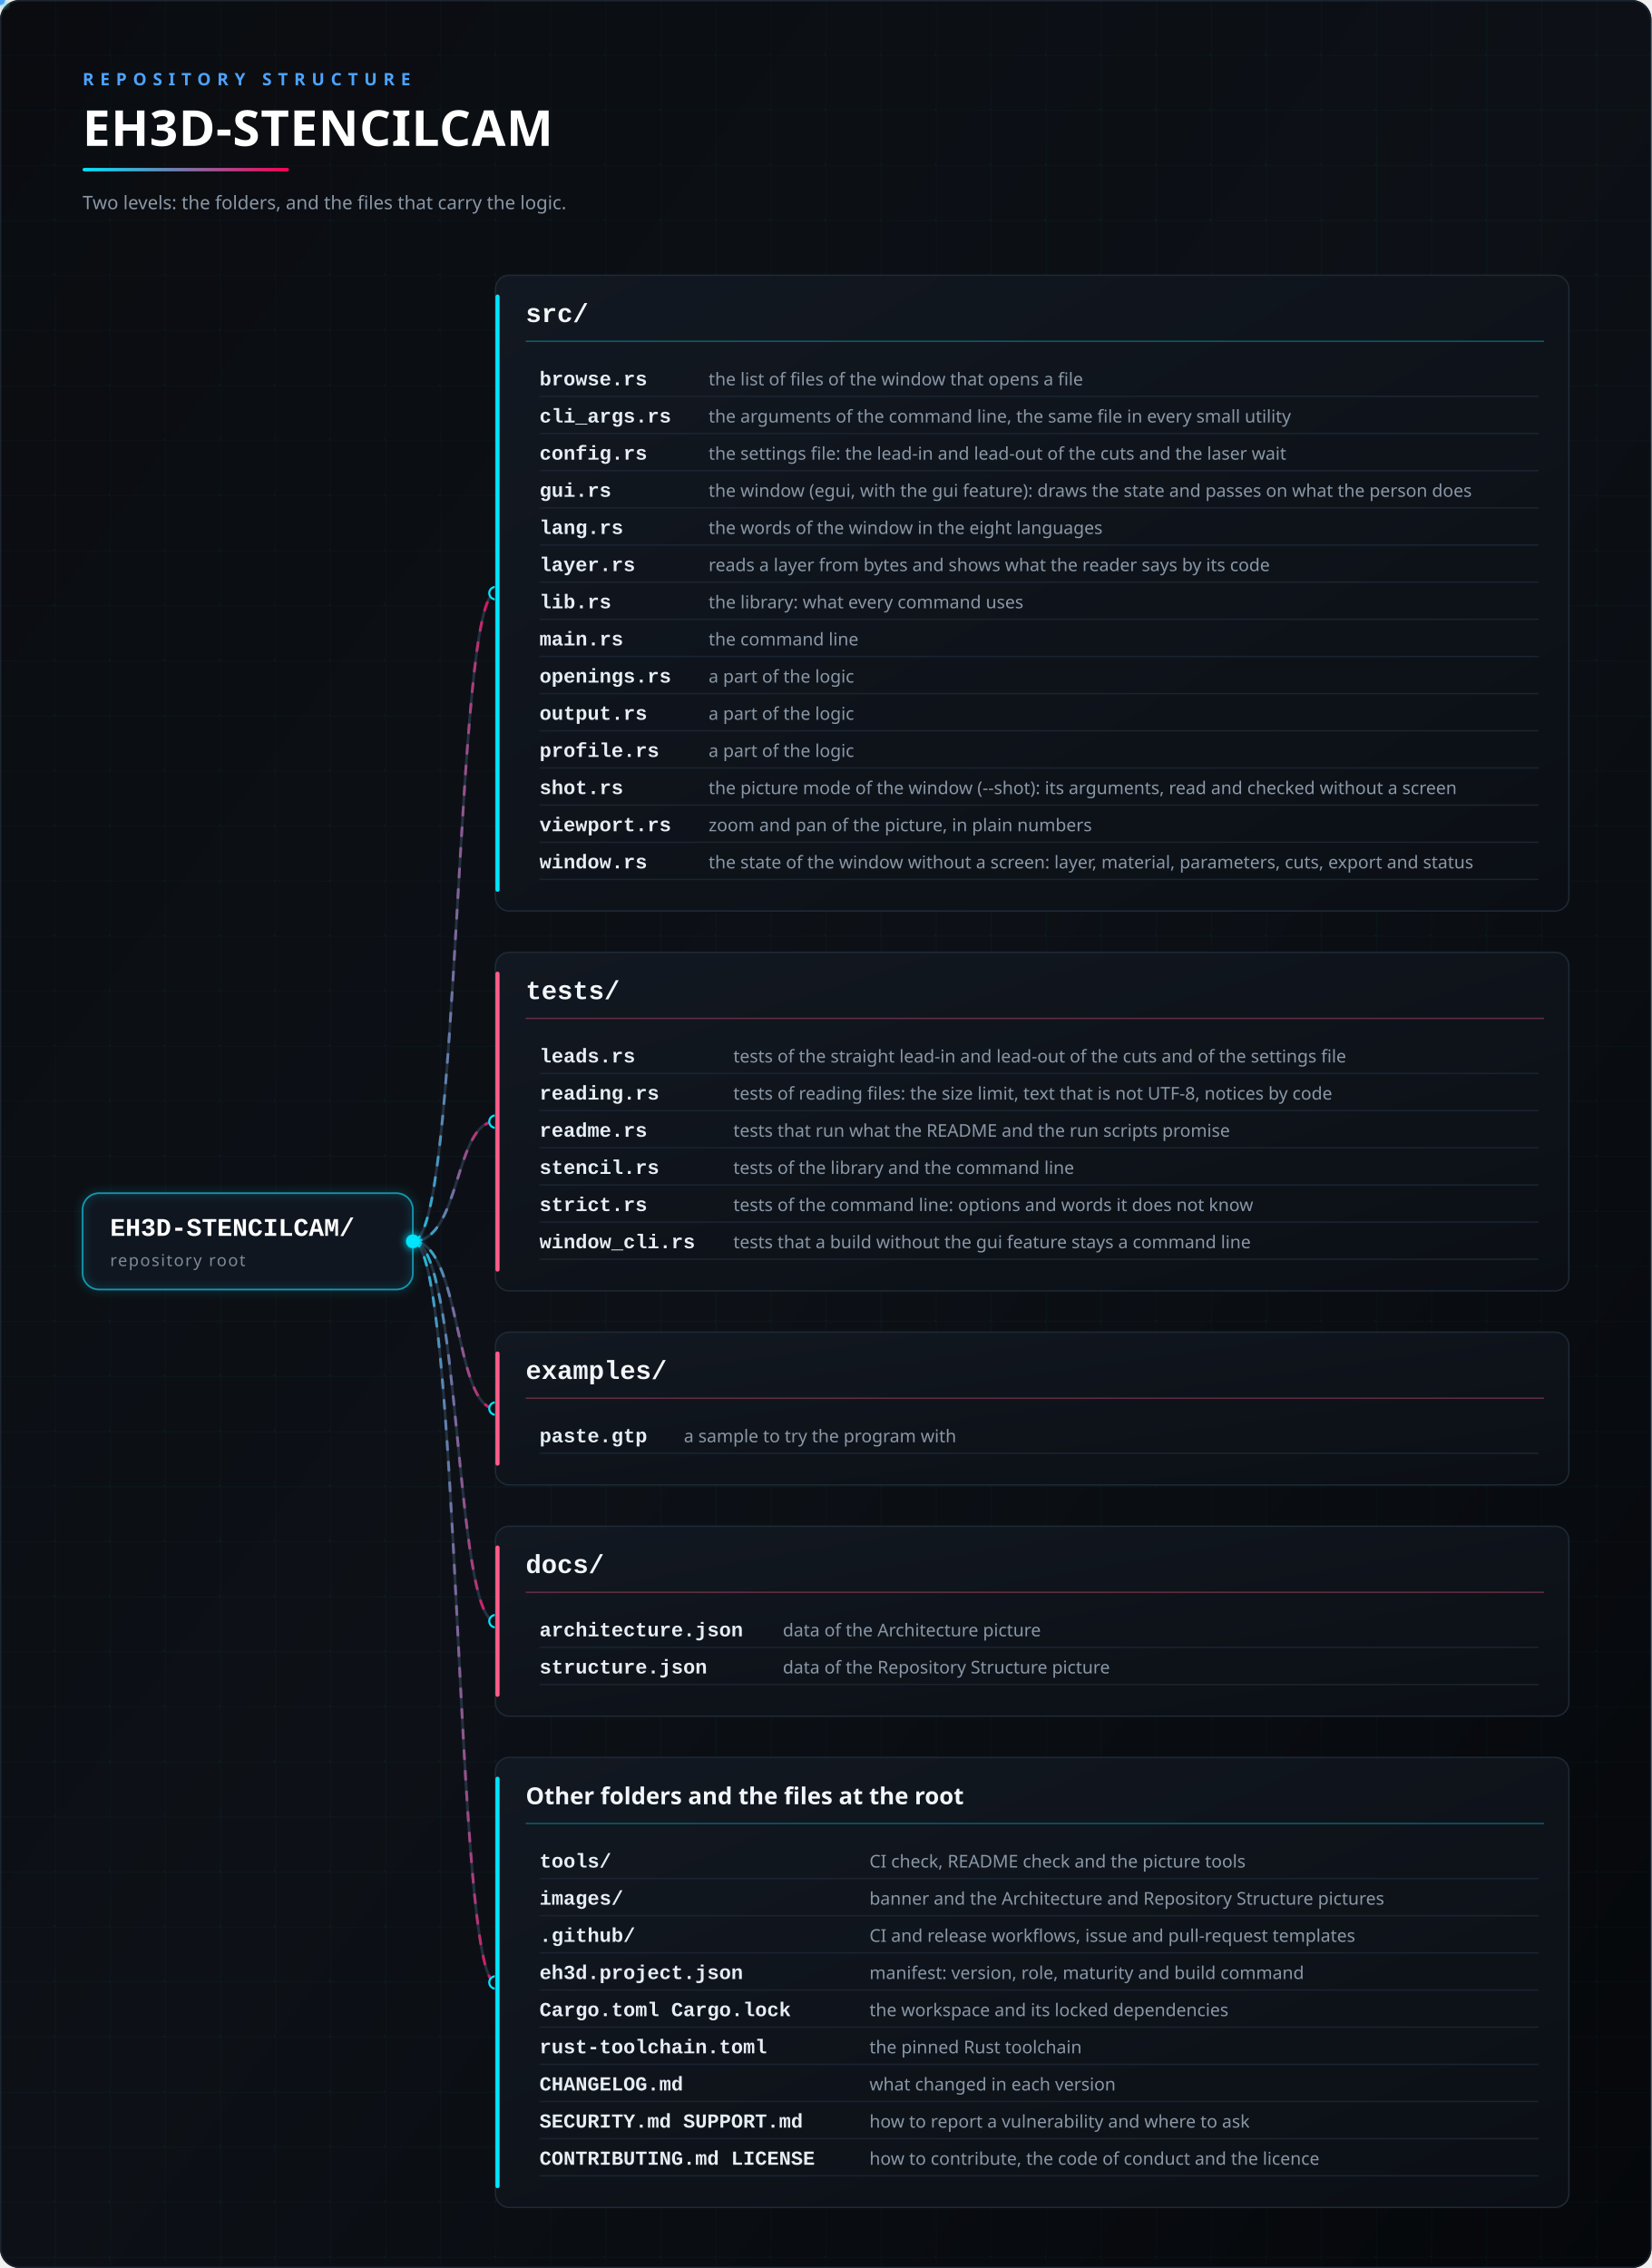
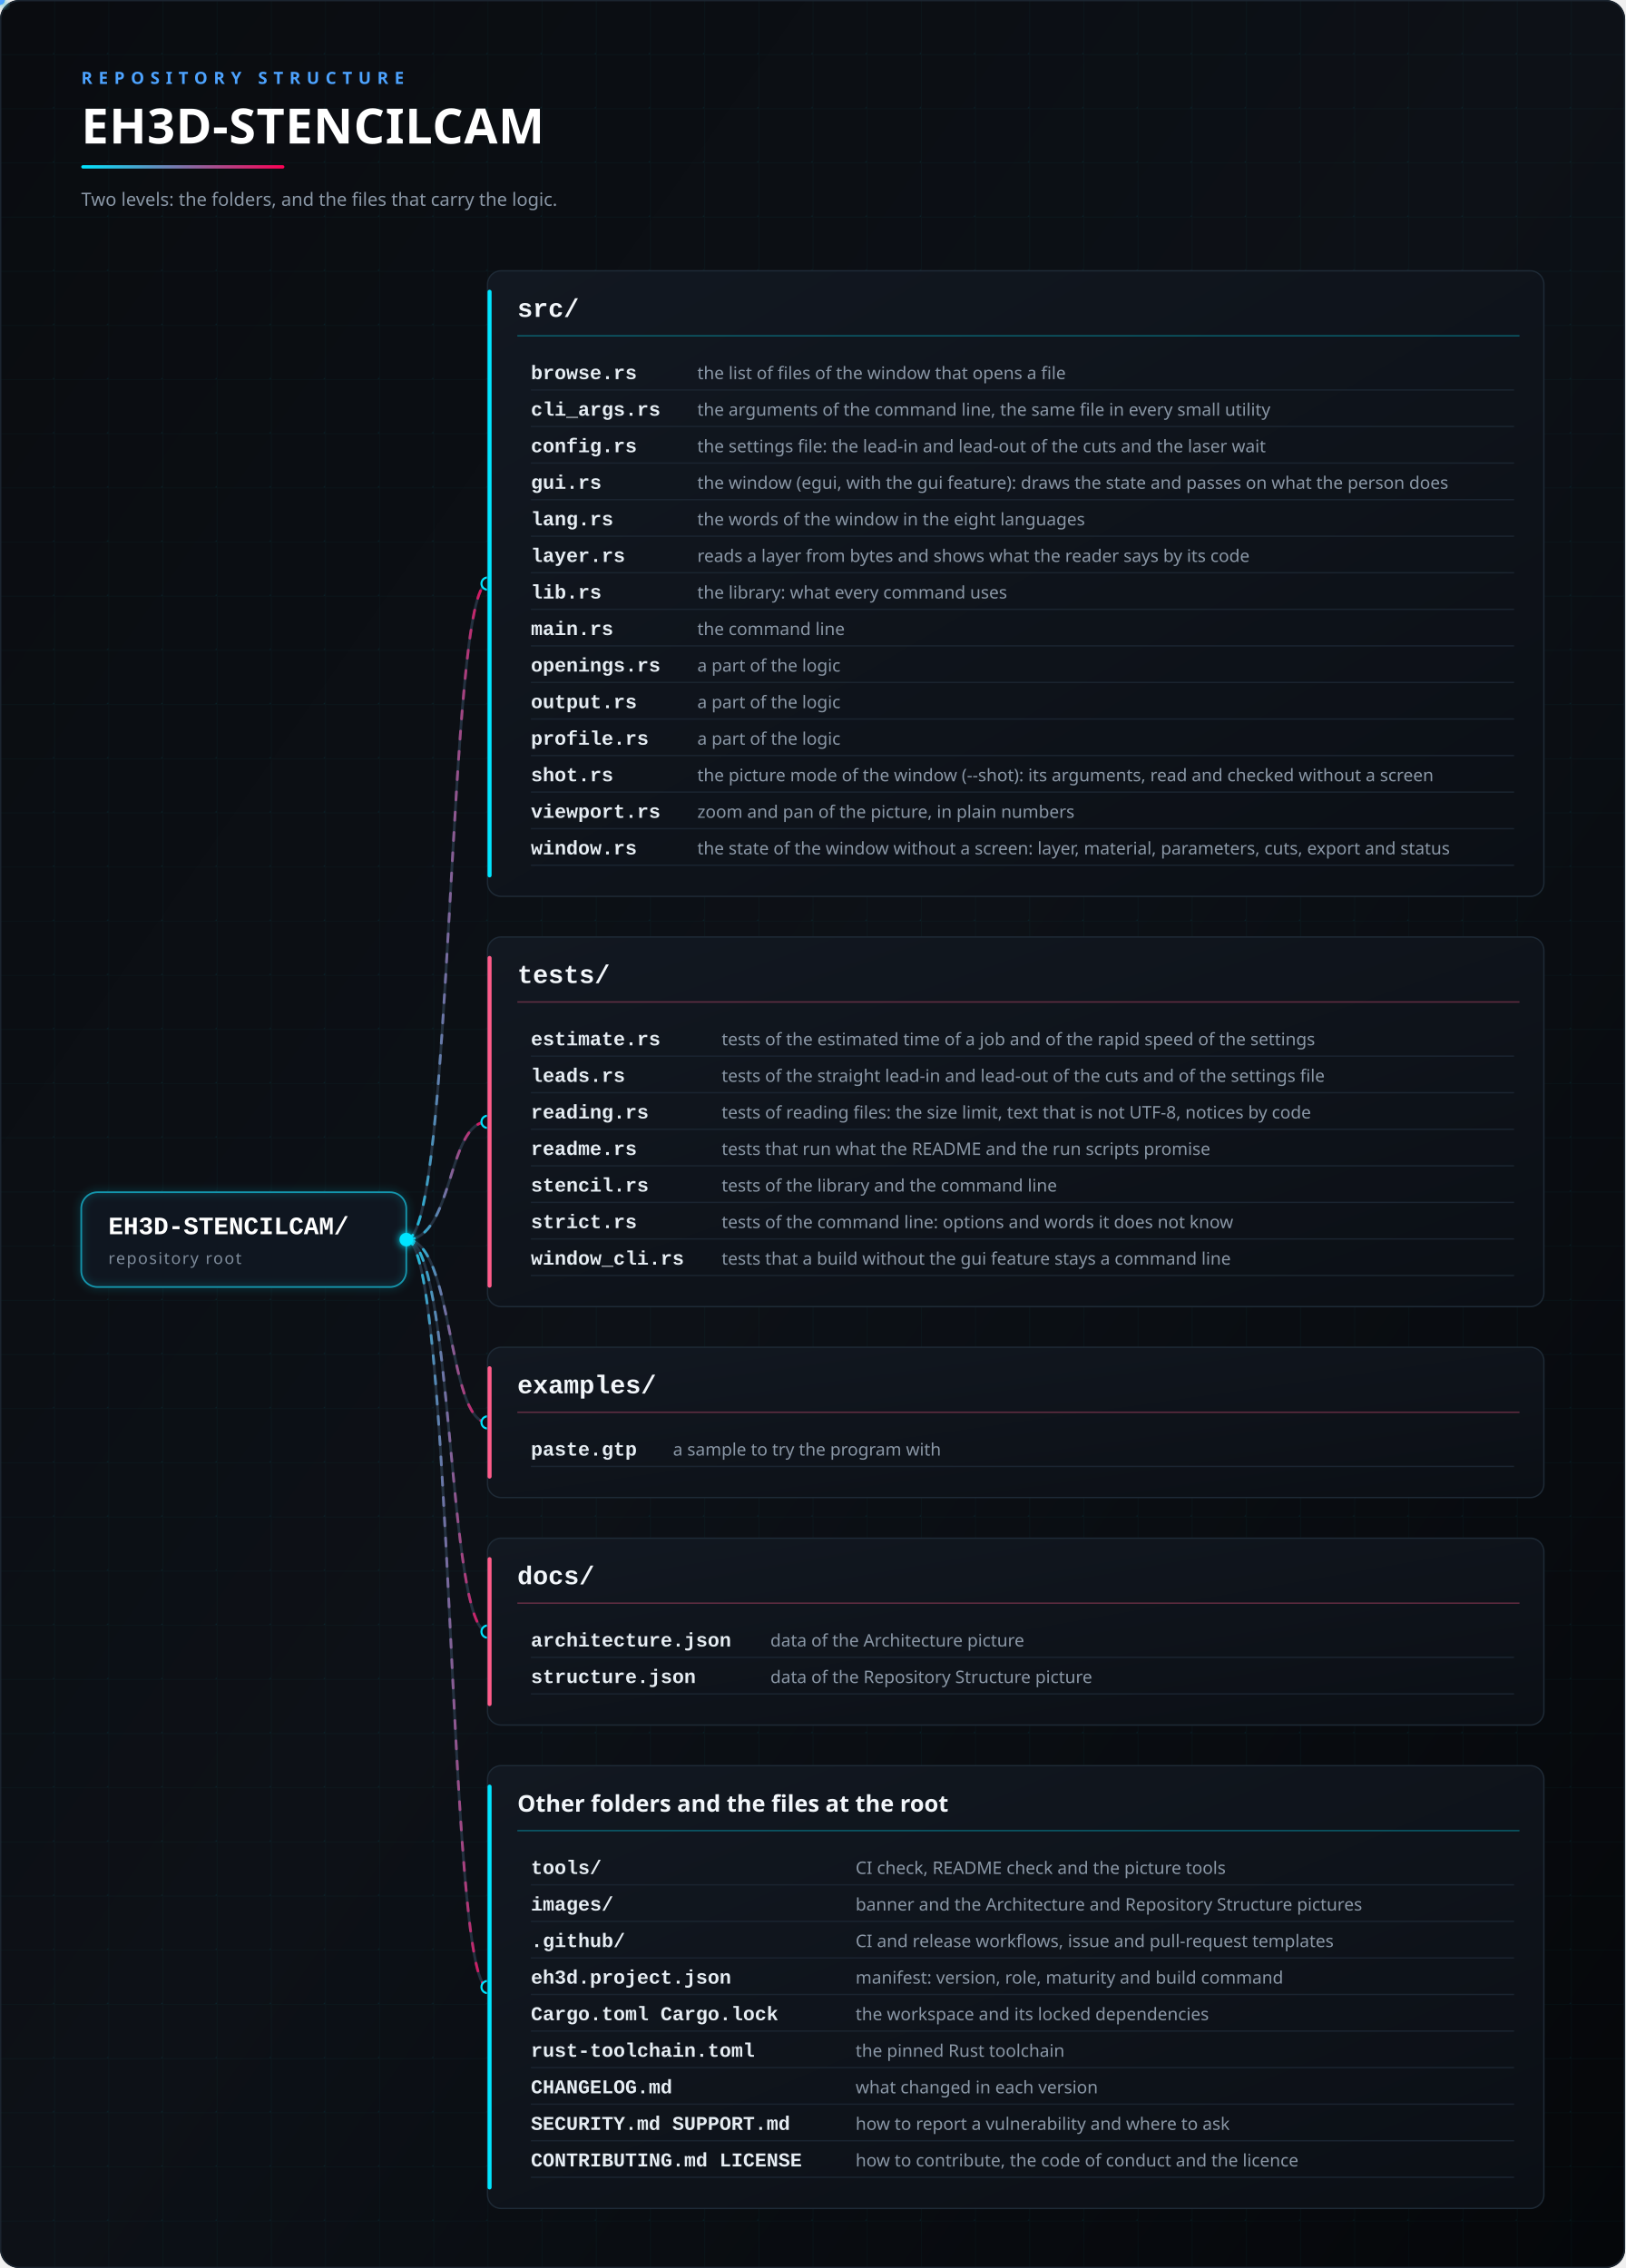
- <svg xmlns="http://www.w3.org/2000/svg" viewBox="0 0 1200 1648" width="100%" role="img" aria-labelledby="t d">
+ <svg xmlns="http://www.w3.org/2000/svg" viewBox="0 0 1200 1675" width="100%" role="img" aria-labelledby="t d">
  <defs>
    <linearGradient id="bg" x1="0" y1="0" x2="1" y2="1">
      <stop offset="0" stop-color="#0A0C10" />
      <stop offset="0.5" stop-color="#0D1117" />
      <stop offset="1" stop-color="#05070A" />
    </linearGradient>
    <linearGradient id="card" x1="0" y1="0" x2="1" y2="1">
      <stop offset="0" stop-color="#121821" />
      <stop offset="1" stop-color="#0B0F15" />
    </linearGradient>
    <linearGradient id="line" x1="0" y1="0" x2="1" y2="0">
      <stop offset="0" stop-color="#00E5FF" />
      <stop offset="1" stop-color="#FF0055" />
    </linearGradient>
    <filter id="glow" x="-50%" y="-50%" width="200%" height="200%">
      <feGaussianBlur stdDeviation="3" result="b" />
      <feMerge>
        <feMergeNode in="b" />
        <feMergeNode in="SourceGraphic" />
      </feMerge>
    </filter>
    <pattern id="grid" width="40" height="40" patternUnits="userSpaceOnUse">
      <path d="M40 0H0V40" fill="none" stroke="#00E5FF" stroke-opacity="0.035" />
      <circle cx="40" cy="40" r="1" fill="#00E5FF" fill-opacity="0.09" />
    </pattern>
  </defs>
-   <rect width="1200" height="1648" rx="14" fill="url(#bg)" />
-   <rect width="1200" height="1648" rx="14" fill="url(#grid)" />
-   <rect x="0.5" y="0.5" width="1199" height="1647" rx="14" fill="none" stroke="#1B2530" />
+   <rect width="1200" height="1675" rx="14" fill="url(#bg)" />
+   <rect width="1200" height="1675" rx="14" fill="url(#grid)" />
+   <rect x="0.5" y="0.5" width="1199" height="1674" rx="14" fill="none" stroke="#1B2530" />
  <text x="60" y="62" font-family="'Segoe UI','Noto Sans','Noto Sans CJK SC','Microsoft YaHei','Yu Gothic','Helvetica Neue',Helvetica,Arial,sans-serif" font-size="12.5" font-weight="600" fill="#4DA3FF" text-anchor="start" letter-spacing="4.5">REPOSITORY STRUCTURE</text>
  <text x="60" y="106" font-family="'Segoe UI','Noto Sans','Noto Sans CJK SC','Microsoft YaHei','Yu Gothic','Helvetica Neue',Helvetica,Arial,sans-serif" font-size="36" font-weight="700" fill="#FFFFFF" text-anchor="start" letter-spacing="0.5">EH3D-STENCILCAM</text>
  <rect x="60" y="122" width="150" height="2.5" rx="1.25" fill="url(#line)">
    <animate attributeName="width" values="40;150;150" keyTimes="0;0.4;1" dur="3s" repeatCount="indefinite" />
  </rect>
  <text x="60" y="152" font-family="'Segoe UI','Noto Sans','Noto Sans CJK SC','Microsoft YaHei','Yu Gothic','Helvetica Neue',Helvetica,Arial,sans-serif" font-size="13.5" font-weight="400" fill="#8A97A6" text-anchor="start">Two levels: the folders, and the files that carry the logic.</text>
-   <path id="c0" d="M300,902 C335,902 330,431 360,431" fill="none" stroke="#243140" stroke-width="2" />
-   <path d="M300,902 C335,902 330,431 360,431" fill="none" stroke="url(#line)" stroke-width="2" stroke-linecap="round" stroke-dasharray="6 9" opacity="0.9">
+   <path id="c0" d="M300,915.5 C335,915.5 330,431 360,431" fill="none" stroke="#243140" stroke-width="2" />
+   <path d="M300,915.5 C335,915.5 330,431 360,431" fill="none" stroke="url(#line)" stroke-width="2" stroke-linecap="round" stroke-dasharray="6 9" opacity="0.9">
    <animate attributeName="stroke-dashoffset" from="0" to="-30" dur="1.6s" repeatCount="indefinite" />
  </path>
  <circle cx="360" cy="431" r="4.5" fill="#0D1117" stroke="#00E5FF" stroke-width="1.5" />
-   <path id="c1" d="M300,902 C335,902 330,815 360,815" fill="none" stroke="#243140" stroke-width="2" />
-   <path d="M300,902 C335,902 330,815 360,815" fill="none" stroke="url(#line)" stroke-width="2" stroke-linecap="round" stroke-dasharray="6 9" opacity="0.9">
-     <animate attributeName="stroke-dashoffset" from="0" to="-30" dur="1.6s" repeatCount="indefinite" />
-   </path>
-   <circle cx="360" cy="815" r="4.5" fill="#0D1117" stroke="#00E5FF" stroke-width="1.5" />
-   <path id="c2" d="M300,902 C335,902 330,1023.5 360,1023.5" fill="none" stroke="#243140" stroke-width="2" />
-   <path d="M300,902 C335,902 330,1023.5 360,1023.5" fill="none" stroke="url(#line)" stroke-width="2" stroke-linecap="round" stroke-dasharray="6 9" opacity="0.9">
-     <animate attributeName="stroke-dashoffset" from="0" to="-30" dur="1.6s" repeatCount="indefinite" />
-   </path>
-   <circle cx="360" cy="1023.5" r="4.5" fill="#0D1117" stroke="#00E5FF" stroke-width="1.5" />
-   <path id="c3" d="M300,902 C335,902 330,1178 360,1178" fill="none" stroke="#243140" stroke-width="2" />
-   <path d="M300,902 C335,902 330,1178 360,1178" fill="none" stroke="url(#line)" stroke-width="2" stroke-linecap="round" stroke-dasharray="6 9" opacity="0.9">
-     <animate attributeName="stroke-dashoffset" from="0" to="-30" dur="1.6s" repeatCount="indefinite" />
-   </path>
-   <circle cx="360" cy="1178" r="4.5" fill="#0D1117" stroke="#00E5FF" stroke-width="1.5" />
-   <path id="c4" d="M300,902 C335,902 330,1440.5 360,1440.5" fill="none" stroke="#243140" stroke-width="2" />
-   <path d="M300,902 C335,902 330,1440.5 360,1440.5" fill="none" stroke="url(#line)" stroke-width="2" stroke-linecap="round" stroke-dasharray="6 9" opacity="0.9">
-     <animate attributeName="stroke-dashoffset" from="0" to="-30" dur="1.6s" repeatCount="indefinite" />
-   </path>
-   <circle cx="360" cy="1440.5" r="4.5" fill="#0D1117" stroke="#00E5FF" stroke-width="1.5" />
+   <path id="c1" d="M300,915.5 C335,915.5 330,828.5 360,828.5" fill="none" stroke="#243140" stroke-width="2" />
+   <path d="M300,915.5 C335,915.5 330,828.5 360,828.5" fill="none" stroke="url(#line)" stroke-width="2" stroke-linecap="round" stroke-dasharray="6 9" opacity="0.9">
+     <animate attributeName="stroke-dashoffset" from="0" to="-30" dur="1.6s" repeatCount="indefinite" />
+   </path>
+   <circle cx="360" cy="828.5" r="4.5" fill="#0D1117" stroke="#00E5FF" stroke-width="1.5" />
+   <path id="c2" d="M300,915.5 C335,915.5 330,1050.5 360,1050.5" fill="none" stroke="#243140" stroke-width="2" />
+   <path d="M300,915.5 C335,915.5 330,1050.5 360,1050.5" fill="none" stroke="url(#line)" stroke-width="2" stroke-linecap="round" stroke-dasharray="6 9" opacity="0.9">
+     <animate attributeName="stroke-dashoffset" from="0" to="-30" dur="1.6s" repeatCount="indefinite" />
+   </path>
+   <circle cx="360" cy="1050.5" r="4.5" fill="#0D1117" stroke="#00E5FF" stroke-width="1.5" />
+   <path id="c3" d="M300,915.5 C335,915.5 330,1205 360,1205" fill="none" stroke="#243140" stroke-width="2" />
+   <path d="M300,915.5 C335,915.5 330,1205 360,1205" fill="none" stroke="url(#line)" stroke-width="2" stroke-linecap="round" stroke-dasharray="6 9" opacity="0.9">
+     <animate attributeName="stroke-dashoffset" from="0" to="-30" dur="1.6s" repeatCount="indefinite" />
+   </path>
+   <circle cx="360" cy="1205" r="4.5" fill="#0D1117" stroke="#00E5FF" stroke-width="1.5" />
+   <path id="c4" d="M300,915.5 C335,915.5 330,1467.5 360,1467.5" fill="none" stroke="#243140" stroke-width="2" />
+   <path d="M300,915.5 C335,915.5 330,1467.5 360,1467.5" fill="none" stroke="url(#line)" stroke-width="2" stroke-linecap="round" stroke-dasharray="6 9" opacity="0.9">
+     <animate attributeName="stroke-dashoffset" from="0" to="-30" dur="1.6s" repeatCount="indefinite" />
+   </path>
+   <circle cx="360" cy="1467.5" r="4.5" fill="#0D1117" stroke="#00E5FF" stroke-width="1.5" />
  <circle r="3.5" fill="#00E5FF" filter="url(#glow)">
    <animateMotion dur="3.4s" repeatCount="indefinite">
      <mpath href="#c0" />
    </animateMotion>
  </circle>
  <circle r="3.5" fill="#4DA3FF" filter="url(#glow)">
    <animateMotion dur="4.2s" repeatCount="indefinite">
      <mpath href="#c1" />
    </animateMotion>
  </circle>
  <circle r="3.5" fill="#FFB300" filter="url(#glow)">
    <animateMotion dur="5.0s" repeatCount="indefinite">
      <mpath href="#c2" />
    </animateMotion>
  </circle>
  <circle r="3.5" fill="#00E5FF" filter="url(#glow)">
    <animateMotion dur="5.8s" repeatCount="indefinite">
      <mpath href="#c3" />
    </animateMotion>
  </circle>
  <circle r="3.5" fill="#4DA3FF" filter="url(#glow)">
    <animateMotion dur="6.6s" repeatCount="indefinite">
      <mpath href="#c4" />
    </animateMotion>
  </circle>
-   <rect x="60" y="867" width="240" height="70" rx="12" fill="#0F1620" stroke="#2A3A4C" stroke-width="1.2" />
-   <rect x="60" y="867" width="240" height="70" rx="12" fill="none" stroke="#00E5FF" stroke-opacity="0.5" stroke-width="1.2" filter="url(#glow)">
+   <rect x="60" y="880.5" width="240" height="70" rx="12" fill="#0F1620" stroke="#2A3A4C" stroke-width="1.2" />
+   <rect x="60" y="880.5" width="240" height="70" rx="12" fill="none" stroke="#00E5FF" stroke-opacity="0.5" stroke-width="1.2" filter="url(#glow)">
    <animate attributeName="stroke-opacity" values="0.15;0.6;0.15" dur="3.6s" repeatCount="indefinite" />
  </rect>
-   <text x="80" y="898" font-family="'JetBrains Mono','Cascadia Code','SFMono-Regular',Consolas,'Liberation Mono',monospace" font-size="18.5" font-weight="700" fill="#FFFFFF" text-anchor="start">EH3D-STENCILCAM/</text>
-   <text x="80" y="920" font-family="'Segoe UI','Noto Sans','Noto Sans CJK SC','Microsoft YaHei','Yu Gothic','Helvetica Neue',Helvetica,Arial,sans-serif" font-size="12" font-weight="400" fill="#7D8A99" text-anchor="start" letter-spacing="1">repository root</text>
-   <circle cx="300" cy="902" r="5" fill="#00E5FF" filter="url(#glow)" />
+   <text x="80" y="911.5" font-family="'JetBrains Mono','Cascadia Code','SFMono-Regular',Consolas,'Liberation Mono',monospace" font-size="18.5" font-weight="700" fill="#FFFFFF" text-anchor="start">EH3D-STENCILCAM/</text>
+   <text x="80" y="933.5" font-family="'Segoe UI','Noto Sans','Noto Sans CJK SC','Microsoft YaHei','Yu Gothic','Helvetica Neue',Helvetica,Arial,sans-serif" font-size="12" font-weight="400" fill="#7D8A99" text-anchor="start" letter-spacing="1">repository root</text>
+   <circle cx="300" cy="915.5" r="5" fill="#00E5FF" filter="url(#glow)" />
  <rect x="360" y="200" width="780" height="462" rx="10" fill="url(#card)" stroke="#1E2A36" stroke-width="1" />
  <rect x="360" y="214" width="3" height="434" rx="1.5" fill="#00E5FF">
    <animate attributeName="opacity" values="0.55;1;0.55" dur="4s" begin="0s" repeatCount="indefinite" />
  </rect>
  <text x="382" y="234" font-family="'JetBrains Mono','Cascadia Code','SFMono-Regular',Consolas,'Liberation Mono',monospace" font-size="19" font-weight="700" fill="#F2F6FA" text-anchor="start">src/</text>
  <line x1="382" y1="248" x2="1122" y2="248" stroke="#00E5FF" stroke-opacity="0.35" stroke-width="1" />
  <text x="392" y="280" font-family="'JetBrains Mono','Cascadia Code','SFMono-Regular',Consolas,'Liberation Mono',monospace" font-size="14.5" font-weight="600" fill="#E6EDF3" text-anchor="start">browse.rs</text>
  <text x="514.89" y="280" font-family="'Segoe UI','Noto Sans','Noto Sans CJK SC','Microsoft YaHei','Yu Gothic','Helvetica Neue',Helvetica,Arial,sans-serif" font-size="12.8" font-weight="400" fill="#8A97A6" text-anchor="start">the list of files of the window that opens a file</text>
  <line x1="392" y1="288" x2="1118" y2="288" stroke="#1A2430" stroke-width="1" />
  <text x="392" y="307" font-family="'JetBrains Mono','Cascadia Code','SFMono-Regular',Consolas,'Liberation Mono',monospace" font-size="14.5" font-weight="600" fill="#E6EDF3" text-anchor="start">cli_args.rs</text>
  <text x="514.89" y="307" font-family="'Segoe UI','Noto Sans','Noto Sans CJK SC','Microsoft YaHei','Yu Gothic','Helvetica Neue',Helvetica,Arial,sans-serif" font-size="12.8" font-weight="400" fill="#8A97A6" text-anchor="start">the arguments of the command line, the same file in every small utility</text>
  <line x1="392" y1="315" x2="1118" y2="315" stroke="#1A2430" stroke-width="1" />
  <text x="392" y="334" font-family="'JetBrains Mono','Cascadia Code','SFMono-Regular',Consolas,'Liberation Mono',monospace" font-size="14.5" font-weight="600" fill="#E6EDF3" text-anchor="start">config.rs</text>
  <text x="514.89" y="334" font-family="'Segoe UI','Noto Sans','Noto Sans CJK SC','Microsoft YaHei','Yu Gothic','Helvetica Neue',Helvetica,Arial,sans-serif" font-size="12.8" font-weight="400" fill="#8A97A6" text-anchor="start">the settings file: the lead-in and lead-out of the cuts and the laser wait</text>
  <line x1="392" y1="342" x2="1118" y2="342" stroke="#1A2430" stroke-width="1" />
  <text x="392" y="361" font-family="'JetBrains Mono','Cascadia Code','SFMono-Regular',Consolas,'Liberation Mono',monospace" font-size="14.5" font-weight="600" fill="#E6EDF3" text-anchor="start">gui.rs</text>
  <text x="514.89" y="361" font-family="'Segoe UI','Noto Sans','Noto Sans CJK SC','Microsoft YaHei','Yu Gothic','Helvetica Neue',Helvetica,Arial,sans-serif" font-size="12.8" font-weight="400" fill="#8A97A6" text-anchor="start">the window (egui, with the gui feature): draws the state and passes on what the person does</text>
  <line x1="392" y1="369" x2="1118" y2="369" stroke="#1A2430" stroke-width="1" />
  <text x="392" y="388" font-family="'JetBrains Mono','Cascadia Code','SFMono-Regular',Consolas,'Liberation Mono',monospace" font-size="14.5" font-weight="600" fill="#E6EDF3" text-anchor="start">lang.rs</text>
  <text x="514.89" y="388" font-family="'Segoe UI','Noto Sans','Noto Sans CJK SC','Microsoft YaHei','Yu Gothic','Helvetica Neue',Helvetica,Arial,sans-serif" font-size="12.8" font-weight="400" fill="#8A97A6" text-anchor="start">the words of the window in the eight languages</text>
  <line x1="392" y1="396" x2="1118" y2="396" stroke="#1A2430" stroke-width="1" />
  <text x="392" y="415" font-family="'JetBrains Mono','Cascadia Code','SFMono-Regular',Consolas,'Liberation Mono',monospace" font-size="14.5" font-weight="600" fill="#E6EDF3" text-anchor="start">layer.rs</text>
  <text x="514.89" y="415" font-family="'Segoe UI','Noto Sans','Noto Sans CJK SC','Microsoft YaHei','Yu Gothic','Helvetica Neue',Helvetica,Arial,sans-serif" font-size="12.8" font-weight="400" fill="#8A97A6" text-anchor="start">reads a layer from bytes and shows what the reader says by its code</text>
  <line x1="392" y1="423" x2="1118" y2="423" stroke="#1A2430" stroke-width="1" />
  <text x="392" y="442" font-family="'JetBrains Mono','Cascadia Code','SFMono-Regular',Consolas,'Liberation Mono',monospace" font-size="14.5" font-weight="600" fill="#E6EDF3" text-anchor="start">lib.rs</text>
  <text x="514.89" y="442" font-family="'Segoe UI','Noto Sans','Noto Sans CJK SC','Microsoft YaHei','Yu Gothic','Helvetica Neue',Helvetica,Arial,sans-serif" font-size="12.8" font-weight="400" fill="#8A97A6" text-anchor="start">the library: what every command uses</text>
  <line x1="392" y1="450" x2="1118" y2="450" stroke="#1A2430" stroke-width="1" />
  <text x="392" y="469" font-family="'JetBrains Mono','Cascadia Code','SFMono-Regular',Consolas,'Liberation Mono',monospace" font-size="14.5" font-weight="600" fill="#E6EDF3" text-anchor="start">main.rs</text>
  <text x="514.89" y="469" font-family="'Segoe UI','Noto Sans','Noto Sans CJK SC','Microsoft YaHei','Yu Gothic','Helvetica Neue',Helvetica,Arial,sans-serif" font-size="12.8" font-weight="400" fill="#8A97A6" text-anchor="start">the command line</text>
  <line x1="392" y1="477" x2="1118" y2="477" stroke="#1A2430" stroke-width="1" />
  <text x="392" y="496" font-family="'JetBrains Mono','Cascadia Code','SFMono-Regular',Consolas,'Liberation Mono',monospace" font-size="14.5" font-weight="600" fill="#E6EDF3" text-anchor="start">openings.rs</text>
  <text x="514.89" y="496" font-family="'Segoe UI','Noto Sans','Noto Sans CJK SC','Microsoft YaHei','Yu Gothic','Helvetica Neue',Helvetica,Arial,sans-serif" font-size="12.8" font-weight="400" fill="#8A97A6" text-anchor="start">a part of the logic</text>
  <line x1="392" y1="504" x2="1118" y2="504" stroke="#1A2430" stroke-width="1" />
  <text x="392" y="523" font-family="'JetBrains Mono','Cascadia Code','SFMono-Regular',Consolas,'Liberation Mono',monospace" font-size="14.5" font-weight="600" fill="#E6EDF3" text-anchor="start">output.rs</text>
  <text x="514.89" y="523" font-family="'Segoe UI','Noto Sans','Noto Sans CJK SC','Microsoft YaHei','Yu Gothic','Helvetica Neue',Helvetica,Arial,sans-serif" font-size="12.8" font-weight="400" fill="#8A97A6" text-anchor="start">a part of the logic</text>
  <line x1="392" y1="531" x2="1118" y2="531" stroke="#1A2430" stroke-width="1" />
  <text x="392" y="550" font-family="'JetBrains Mono','Cascadia Code','SFMono-Regular',Consolas,'Liberation Mono',monospace" font-size="14.5" font-weight="600" fill="#E6EDF3" text-anchor="start">profile.rs</text>
  <text x="514.89" y="550" font-family="'Segoe UI','Noto Sans','Noto Sans CJK SC','Microsoft YaHei','Yu Gothic','Helvetica Neue',Helvetica,Arial,sans-serif" font-size="12.8" font-weight="400" fill="#8A97A6" text-anchor="start">a part of the logic</text>
  <line x1="392" y1="558" x2="1118" y2="558" stroke="#1A2430" stroke-width="1" />
  <text x="392" y="577" font-family="'JetBrains Mono','Cascadia Code','SFMono-Regular',Consolas,'Liberation Mono',monospace" font-size="14.5" font-weight="600" fill="#E6EDF3" text-anchor="start">shot.rs</text>
  <text x="514.89" y="577" font-family="'Segoe UI','Noto Sans','Noto Sans CJK SC','Microsoft YaHei','Yu Gothic','Helvetica Neue',Helvetica,Arial,sans-serif" font-size="12.8" font-weight="400" fill="#8A97A6" text-anchor="start">the picture mode of the window (--shot): its arguments, read and checked without a screen</text>
  <line x1="392" y1="585" x2="1118" y2="585" stroke="#1A2430" stroke-width="1" />
  <text x="392" y="604" font-family="'JetBrains Mono','Cascadia Code','SFMono-Regular',Consolas,'Liberation Mono',monospace" font-size="14.5" font-weight="600" fill="#E6EDF3" text-anchor="start">viewport.rs</text>
  <text x="514.89" y="604" font-family="'Segoe UI','Noto Sans','Noto Sans CJK SC','Microsoft YaHei','Yu Gothic','Helvetica Neue',Helvetica,Arial,sans-serif" font-size="12.8" font-weight="400" fill="#8A97A6" text-anchor="start">zoom and pan of the picture, in plain numbers</text>
  <line x1="392" y1="612" x2="1118" y2="612" stroke="#1A2430" stroke-width="1" />
  <text x="392" y="631" font-family="'JetBrains Mono','Cascadia Code','SFMono-Regular',Consolas,'Liberation Mono',monospace" font-size="14.5" font-weight="600" fill="#E6EDF3" text-anchor="start">window.rs</text>
  <text x="514.89" y="631" font-family="'Segoe UI','Noto Sans','Noto Sans CJK SC','Microsoft YaHei','Yu Gothic','Helvetica Neue',Helvetica,Arial,sans-serif" font-size="12.8" font-weight="400" fill="#8A97A6" text-anchor="start">the state of the window without a screen: layer, material, parameters, cuts, export and status</text>
  <line x1="392" y1="639" x2="1118" y2="639" stroke="#1A2430" stroke-width="1" />
-   <rect x="360" y="692" width="780" height="246" rx="10" fill="url(#card)" stroke="#1E2A36" stroke-width="1" />
-   <rect x="360" y="706" width="3" height="218" rx="1.5" fill="#FF5C8A">
+   <rect x="360" y="692" width="780" height="273" rx="10" fill="url(#card)" stroke="#1E2A36" stroke-width="1" />
+   <rect x="360" y="706" width="3" height="245" rx="1.5" fill="#FF5C8A">
    <animate attributeName="opacity" values="0.55;1;0.55" dur="4s" begin="0.6s" repeatCount="indefinite" />
  </rect>
  <text x="382" y="726" font-family="'JetBrains Mono','Cascadia Code','SFMono-Regular',Consolas,'Liberation Mono',monospace" font-size="19" font-weight="700" fill="#F2F6FA" text-anchor="start">tests/</text>
  <line x1="382" y1="740" x2="1122" y2="740" stroke="#FF5C8A" stroke-opacity="0.35" stroke-width="1" />
-   <text x="392" y="772" font-family="'JetBrains Mono','Cascadia Code','SFMono-Regular',Consolas,'Liberation Mono',monospace" font-size="14.5" font-weight="600" fill="#E6EDF3" text-anchor="start">leads.rs</text>
-   <text x="532.87" y="772" font-family="'Segoe UI','Noto Sans','Noto Sans CJK SC','Microsoft YaHei','Yu Gothic','Helvetica Neue',Helvetica,Arial,sans-serif" font-size="12.8" font-weight="400" fill="#8A97A6" text-anchor="start">tests of the straight lead-in and lead-out of the cuts and of the settings file</text>
+   <text x="392" y="772" font-family="'JetBrains Mono','Cascadia Code','SFMono-Regular',Consolas,'Liberation Mono',monospace" font-size="14.5" font-weight="600" fill="#E6EDF3" text-anchor="start">estimate.rs</text>
+   <text x="532.87" y="772" font-family="'Segoe UI','Noto Sans','Noto Sans CJK SC','Microsoft YaHei','Yu Gothic','Helvetica Neue',Helvetica,Arial,sans-serif" font-size="12.8" font-weight="400" fill="#8A97A6" text-anchor="start">tests of the estimated time of a job and of the rapid speed of the settings</text>
  <line x1="392" y1="780" x2="1118" y2="780" stroke="#1A2430" stroke-width="1" />
-   <text x="392" y="799" font-family="'JetBrains Mono','Cascadia Code','SFMono-Regular',Consolas,'Liberation Mono',monospace" font-size="14.5" font-weight="600" fill="#E6EDF3" text-anchor="start">reading.rs</text>
-   <text x="532.87" y="799" font-family="'Segoe UI','Noto Sans','Noto Sans CJK SC','Microsoft YaHei','Yu Gothic','Helvetica Neue',Helvetica,Arial,sans-serif" font-size="12.8" font-weight="400" fill="#8A97A6" text-anchor="start">tests of reading files: the size limit, text that is not UTF-8, notices by code</text>
+   <text x="392" y="799" font-family="'JetBrains Mono','Cascadia Code','SFMono-Regular',Consolas,'Liberation Mono',monospace" font-size="14.5" font-weight="600" fill="#E6EDF3" text-anchor="start">leads.rs</text>
+   <text x="532.87" y="799" font-family="'Segoe UI','Noto Sans','Noto Sans CJK SC','Microsoft YaHei','Yu Gothic','Helvetica Neue',Helvetica,Arial,sans-serif" font-size="12.8" font-weight="400" fill="#8A97A6" text-anchor="start">tests of the straight lead-in and lead-out of the cuts and of the settings file</text>
  <line x1="392" y1="807" x2="1118" y2="807" stroke="#1A2430" stroke-width="1" />
-   <text x="392" y="826" font-family="'JetBrains Mono','Cascadia Code','SFMono-Regular',Consolas,'Liberation Mono',monospace" font-size="14.5" font-weight="600" fill="#E6EDF3" text-anchor="start">readme.rs</text>
-   <text x="532.87" y="826" font-family="'Segoe UI','Noto Sans','Noto Sans CJK SC','Microsoft YaHei','Yu Gothic','Helvetica Neue',Helvetica,Arial,sans-serif" font-size="12.8" font-weight="400" fill="#8A97A6" text-anchor="start">tests that run what the README and the run scripts promise</text>
+   <text x="392" y="826" font-family="'JetBrains Mono','Cascadia Code','SFMono-Regular',Consolas,'Liberation Mono',monospace" font-size="14.5" font-weight="600" fill="#E6EDF3" text-anchor="start">reading.rs</text>
+   <text x="532.87" y="826" font-family="'Segoe UI','Noto Sans','Noto Sans CJK SC','Microsoft YaHei','Yu Gothic','Helvetica Neue',Helvetica,Arial,sans-serif" font-size="12.8" font-weight="400" fill="#8A97A6" text-anchor="start">tests of reading files: the size limit, text that is not UTF-8, notices by code</text>
  <line x1="392" y1="834" x2="1118" y2="834" stroke="#1A2430" stroke-width="1" />
-   <text x="392" y="853" font-family="'JetBrains Mono','Cascadia Code','SFMono-Regular',Consolas,'Liberation Mono',monospace" font-size="14.5" font-weight="600" fill="#E6EDF3" text-anchor="start">stencil.rs</text>
-   <text x="532.87" y="853" font-family="'Segoe UI','Noto Sans','Noto Sans CJK SC','Microsoft YaHei','Yu Gothic','Helvetica Neue',Helvetica,Arial,sans-serif" font-size="12.8" font-weight="400" fill="#8A97A6" text-anchor="start">tests of the library and the command line</text>
+   <text x="392" y="853" font-family="'JetBrains Mono','Cascadia Code','SFMono-Regular',Consolas,'Liberation Mono',monospace" font-size="14.5" font-weight="600" fill="#E6EDF3" text-anchor="start">readme.rs</text>
+   <text x="532.87" y="853" font-family="'Segoe UI','Noto Sans','Noto Sans CJK SC','Microsoft YaHei','Yu Gothic','Helvetica Neue',Helvetica,Arial,sans-serif" font-size="12.8" font-weight="400" fill="#8A97A6" text-anchor="start">tests that run what the README and the run scripts promise</text>
  <line x1="392" y1="861" x2="1118" y2="861" stroke="#1A2430" stroke-width="1" />
-   <text x="392" y="880" font-family="'JetBrains Mono','Cascadia Code','SFMono-Regular',Consolas,'Liberation Mono',monospace" font-size="14.5" font-weight="600" fill="#E6EDF3" text-anchor="start">strict.rs</text>
-   <text x="532.87" y="880" font-family="'Segoe UI','Noto Sans','Noto Sans CJK SC','Microsoft YaHei','Yu Gothic','Helvetica Neue',Helvetica,Arial,sans-serif" font-size="12.8" font-weight="400" fill="#8A97A6" text-anchor="start">tests of the command line: options and words it does not know</text>
+   <text x="392" y="880" font-family="'JetBrains Mono','Cascadia Code','SFMono-Regular',Consolas,'Liberation Mono',monospace" font-size="14.5" font-weight="600" fill="#E6EDF3" text-anchor="start">stencil.rs</text>
+   <text x="532.87" y="880" font-family="'Segoe UI','Noto Sans','Noto Sans CJK SC','Microsoft YaHei','Yu Gothic','Helvetica Neue',Helvetica,Arial,sans-serif" font-size="12.8" font-weight="400" fill="#8A97A6" text-anchor="start">tests of the library and the command line</text>
  <line x1="392" y1="888" x2="1118" y2="888" stroke="#1A2430" stroke-width="1" />
-   <text x="392" y="907" font-family="'JetBrains Mono','Cascadia Code','SFMono-Regular',Consolas,'Liberation Mono',monospace" font-size="14.5" font-weight="600" fill="#E6EDF3" text-anchor="start">window_cli.rs</text>
-   <text x="532.87" y="907" font-family="'Segoe UI','Noto Sans','Noto Sans CJK SC','Microsoft YaHei','Yu Gothic','Helvetica Neue',Helvetica,Arial,sans-serif" font-size="12.8" font-weight="400" fill="#8A97A6" text-anchor="start">tests that a build without the gui feature stays a command line</text>
+   <text x="392" y="907" font-family="'JetBrains Mono','Cascadia Code','SFMono-Regular',Consolas,'Liberation Mono',monospace" font-size="14.5" font-weight="600" fill="#E6EDF3" text-anchor="start">strict.rs</text>
+   <text x="532.87" y="907" font-family="'Segoe UI','Noto Sans','Noto Sans CJK SC','Microsoft YaHei','Yu Gothic','Helvetica Neue',Helvetica,Arial,sans-serif" font-size="12.8" font-weight="400" fill="#8A97A6" text-anchor="start">tests of the command line: options and words it does not know</text>
  <line x1="392" y1="915" x2="1118" y2="915" stroke="#1A2430" stroke-width="1" />
-   <rect x="360" y="968" width="780" height="111" rx="10" fill="url(#card)" stroke="#1E2A36" stroke-width="1" />
-   <rect x="360" y="982" width="3" height="83" rx="1.5" fill="#FF5C8A">
+   <text x="392" y="934" font-family="'JetBrains Mono','Cascadia Code','SFMono-Regular',Consolas,'Liberation Mono',monospace" font-size="14.5" font-weight="600" fill="#E6EDF3" text-anchor="start">window_cli.rs</text>
+   <text x="532.87" y="934" font-family="'Segoe UI','Noto Sans','Noto Sans CJK SC','Microsoft YaHei','Yu Gothic','Helvetica Neue',Helvetica,Arial,sans-serif" font-size="12.8" font-weight="400" fill="#8A97A6" text-anchor="start">tests that a build without the gui feature stays a command line</text>
+   <line x1="392" y1="942" x2="1118" y2="942" stroke="#1A2430" stroke-width="1" />
+   <rect x="360" y="995" width="780" height="111" rx="10" fill="url(#card)" stroke="#1E2A36" stroke-width="1" />
+   <rect x="360" y="1009" width="3" height="83" rx="1.5" fill="#FF5C8A">
    <animate attributeName="opacity" values="0.55;1;0.55" dur="4s" begin="1.2s" repeatCount="indefinite" />
  </rect>
-   <text x="382" y="1002" font-family="'JetBrains Mono','Cascadia Code','SFMono-Regular',Consolas,'Liberation Mono',monospace" font-size="19" font-weight="700" fill="#F2F6FA" text-anchor="start">examples/</text>
-   <line x1="382" y1="1016" x2="1122" y2="1016" stroke="#FF5C8A" stroke-opacity="0.35" stroke-width="1" />
-   <text x="392" y="1048" font-family="'JetBrains Mono','Cascadia Code','SFMono-Regular',Consolas,'Liberation Mono',monospace" font-size="14.5" font-weight="600" fill="#E6EDF3" text-anchor="start">paste.gtp</text>
-   <text x="496.91" y="1048" font-family="'Segoe UI','Noto Sans','Noto Sans CJK SC','Microsoft YaHei','Yu Gothic','Helvetica Neue',Helvetica,Arial,sans-serif" font-size="12.8" font-weight="400" fill="#8A97A6" text-anchor="start">a sample to try the program with</text>
-   <line x1="392" y1="1056" x2="1118" y2="1056" stroke="#1A2430" stroke-width="1" />
-   <rect x="360" y="1109" width="780" height="138" rx="10" fill="url(#card)" stroke="#1E2A36" stroke-width="1" />
-   <rect x="360" y="1123" width="3" height="110" rx="1.5" fill="#FF5C8A">
+   <text x="382" y="1029" font-family="'JetBrains Mono','Cascadia Code','SFMono-Regular',Consolas,'Liberation Mono',monospace" font-size="19" font-weight="700" fill="#F2F6FA" text-anchor="start">examples/</text>
+   <line x1="382" y1="1043" x2="1122" y2="1043" stroke="#FF5C8A" stroke-opacity="0.35" stroke-width="1" />
+   <text x="392" y="1075" font-family="'JetBrains Mono','Cascadia Code','SFMono-Regular',Consolas,'Liberation Mono',monospace" font-size="14.5" font-weight="600" fill="#E6EDF3" text-anchor="start">paste.gtp</text>
+   <text x="496.91" y="1075" font-family="'Segoe UI','Noto Sans','Noto Sans CJK SC','Microsoft YaHei','Yu Gothic','Helvetica Neue',Helvetica,Arial,sans-serif" font-size="12.8" font-weight="400" fill="#8A97A6" text-anchor="start">a sample to try the program with</text>
+   <line x1="392" y1="1083" x2="1118" y2="1083" stroke="#1A2430" stroke-width="1" />
+   <rect x="360" y="1136" width="780" height="138" rx="10" fill="url(#card)" stroke="#1E2A36" stroke-width="1" />
+   <rect x="360" y="1150" width="3" height="110" rx="1.5" fill="#FF5C8A">
    <animate attributeName="opacity" values="0.55;1;0.55" dur="4s" begin="1.8s" repeatCount="indefinite" />
  </rect>
-   <text x="382" y="1143" font-family="'JetBrains Mono','Cascadia Code','SFMono-Regular',Consolas,'Liberation Mono',monospace" font-size="19" font-weight="700" fill="#F2F6FA" text-anchor="start">docs/</text>
-   <line x1="382" y1="1157" x2="1122" y2="1157" stroke="#FF5C8A" stroke-opacity="0.35" stroke-width="1" />
-   <text x="392" y="1189" font-family="'JetBrains Mono','Cascadia Code','SFMono-Regular',Consolas,'Liberation Mono',monospace" font-size="14.5" font-weight="600" fill="#E6EDF3" text-anchor="start">architecture.json</text>
-   <text x="568.83" y="1189" font-family="'Segoe UI','Noto Sans','Noto Sans CJK SC','Microsoft YaHei','Yu Gothic','Helvetica Neue',Helvetica,Arial,sans-serif" font-size="12.8" font-weight="400" fill="#8A97A6" text-anchor="start">data of the Architecture picture</text>
-   <line x1="392" y1="1197" x2="1118" y2="1197" stroke="#1A2430" stroke-width="1" />
-   <text x="392" y="1216" font-family="'JetBrains Mono','Cascadia Code','SFMono-Regular',Consolas,'Liberation Mono',monospace" font-size="14.5" font-weight="600" fill="#E6EDF3" text-anchor="start">structure.json</text>
-   <text x="568.83" y="1216" font-family="'Segoe UI','Noto Sans','Noto Sans CJK SC','Microsoft YaHei','Yu Gothic','Helvetica Neue',Helvetica,Arial,sans-serif" font-size="12.8" font-weight="400" fill="#8A97A6" text-anchor="start">data of the Repository Structure picture</text>
+   <text x="382" y="1170" font-family="'JetBrains Mono','Cascadia Code','SFMono-Regular',Consolas,'Liberation Mono',monospace" font-size="19" font-weight="700" fill="#F2F6FA" text-anchor="start">docs/</text>
+   <line x1="382" y1="1184" x2="1122" y2="1184" stroke="#FF5C8A" stroke-opacity="0.35" stroke-width="1" />
+   <text x="392" y="1216" font-family="'JetBrains Mono','Cascadia Code','SFMono-Regular',Consolas,'Liberation Mono',monospace" font-size="14.5" font-weight="600" fill="#E6EDF3" text-anchor="start">architecture.json</text>
+   <text x="568.83" y="1216" font-family="'Segoe UI','Noto Sans','Noto Sans CJK SC','Microsoft YaHei','Yu Gothic','Helvetica Neue',Helvetica,Arial,sans-serif" font-size="12.8" font-weight="400" fill="#8A97A6" text-anchor="start">data of the Architecture picture</text>
  <line x1="392" y1="1224" x2="1118" y2="1224" stroke="#1A2430" stroke-width="1" />
-   <rect x="360" y="1277" width="780" height="327" rx="10" fill="url(#card)" stroke="#1E2A36" stroke-width="1" />
-   <rect x="360" y="1291" width="3" height="299" rx="1.5" fill="#00E5FF">
+   <text x="392" y="1243" font-family="'JetBrains Mono','Cascadia Code','SFMono-Regular',Consolas,'Liberation Mono',monospace" font-size="14.5" font-weight="600" fill="#E6EDF3" text-anchor="start">structure.json</text>
+   <text x="568.83" y="1243" font-family="'Segoe UI','Noto Sans','Noto Sans CJK SC','Microsoft YaHei','Yu Gothic','Helvetica Neue',Helvetica,Arial,sans-serif" font-size="12.8" font-weight="400" fill="#8A97A6" text-anchor="start">data of the Repository Structure picture</text>
+   <line x1="392" y1="1251" x2="1118" y2="1251" stroke="#1A2430" stroke-width="1" />
+   <rect x="360" y="1304" width="780" height="327" rx="10" fill="url(#card)" stroke="#1E2A36" stroke-width="1" />
+   <rect x="360" y="1318" width="3" height="299" rx="1.5" fill="#00E5FF">
    <animate attributeName="opacity" values="0.55;1;0.55" dur="4s" begin="2.4s" repeatCount="indefinite" />
  </rect>
-   <text x="382" y="1311" font-family="'Segoe UI','Noto Sans','Noto Sans CJK SC','Microsoft YaHei','Yu Gothic','Helvetica Neue',Helvetica,Arial,sans-serif" font-size="17" font-weight="700" fill="#F2F6FA" text-anchor="start">Other folders and the files at the root</text>
-   <line x1="382" y1="1325" x2="1122" y2="1325" stroke="#00E5FF" stroke-opacity="0.35" stroke-width="1" />
-   <text x="392" y="1357" font-family="'JetBrains Mono','Cascadia Code','SFMono-Regular',Consolas,'Liberation Mono',monospace" font-size="14.5" font-weight="600" fill="#E6EDF3" text-anchor="start">tools/</text>
-   <text x="631.76" y="1357" font-family="'Segoe UI','Noto Sans','Noto Sans CJK SC','Microsoft YaHei','Yu Gothic','Helvetica Neue',Helvetica,Arial,sans-serif" font-size="12.8" font-weight="400" fill="#8A97A6" text-anchor="start">CI check, README check and the picture tools</text>
-   <line x1="392" y1="1365" x2="1118" y2="1365" stroke="#1A2430" stroke-width="1" />
-   <text x="392" y="1384" font-family="'JetBrains Mono','Cascadia Code','SFMono-Regular',Consolas,'Liberation Mono',monospace" font-size="14.5" font-weight="600" fill="#E6EDF3" text-anchor="start">images/</text>
-   <text x="631.76" y="1384" font-family="'Segoe UI','Noto Sans','Noto Sans CJK SC','Microsoft YaHei','Yu Gothic','Helvetica Neue',Helvetica,Arial,sans-serif" font-size="12.8" font-weight="400" fill="#8A97A6" text-anchor="start">banner and the Architecture and Repository Structure pictures</text>
+   <text x="382" y="1338" font-family="'Segoe UI','Noto Sans','Noto Sans CJK SC','Microsoft YaHei','Yu Gothic','Helvetica Neue',Helvetica,Arial,sans-serif" font-size="17" font-weight="700" fill="#F2F6FA" text-anchor="start">Other folders and the files at the root</text>
+   <line x1="382" y1="1352" x2="1122" y2="1352" stroke="#00E5FF" stroke-opacity="0.35" stroke-width="1" />
+   <text x="392" y="1384" font-family="'JetBrains Mono','Cascadia Code','SFMono-Regular',Consolas,'Liberation Mono',monospace" font-size="14.5" font-weight="600" fill="#E6EDF3" text-anchor="start">tools/</text>
+   <text x="631.76" y="1384" font-family="'Segoe UI','Noto Sans','Noto Sans CJK SC','Microsoft YaHei','Yu Gothic','Helvetica Neue',Helvetica,Arial,sans-serif" font-size="12.8" font-weight="400" fill="#8A97A6" text-anchor="start">CI check, README check and the picture tools</text>
  <line x1="392" y1="1392" x2="1118" y2="1392" stroke="#1A2430" stroke-width="1" />
-   <text x="392" y="1411" font-family="'JetBrains Mono','Cascadia Code','SFMono-Regular',Consolas,'Liberation Mono',monospace" font-size="14.5" font-weight="600" fill="#E6EDF3" text-anchor="start">.github/</text>
-   <text x="631.76" y="1411" font-family="'Segoe UI','Noto Sans','Noto Sans CJK SC','Microsoft YaHei','Yu Gothic','Helvetica Neue',Helvetica,Arial,sans-serif" font-size="12.8" font-weight="400" fill="#8A97A6" text-anchor="start">CI and release workflows, issue and pull-request templates</text>
+   <text x="392" y="1411" font-family="'JetBrains Mono','Cascadia Code','SFMono-Regular',Consolas,'Liberation Mono',monospace" font-size="14.5" font-weight="600" fill="#E6EDF3" text-anchor="start">images/</text>
+   <text x="631.76" y="1411" font-family="'Segoe UI','Noto Sans','Noto Sans CJK SC','Microsoft YaHei','Yu Gothic','Helvetica Neue',Helvetica,Arial,sans-serif" font-size="12.8" font-weight="400" fill="#8A97A6" text-anchor="start">banner and the Architecture and Repository Structure pictures</text>
  <line x1="392" y1="1419" x2="1118" y2="1419" stroke="#1A2430" stroke-width="1" />
-   <text x="392" y="1438" font-family="'JetBrains Mono','Cascadia Code','SFMono-Regular',Consolas,'Liberation Mono',monospace" font-size="14.5" font-weight="600" fill="#E6EDF3" text-anchor="start">eh3d.project.json</text>
-   <text x="631.76" y="1438" font-family="'Segoe UI','Noto Sans','Noto Sans CJK SC','Microsoft YaHei','Yu Gothic','Helvetica Neue',Helvetica,Arial,sans-serif" font-size="12.8" font-weight="400" fill="#8A97A6" text-anchor="start">manifest: version, role, maturity and build command</text>
+   <text x="392" y="1438" font-family="'JetBrains Mono','Cascadia Code','SFMono-Regular',Consolas,'Liberation Mono',monospace" font-size="14.5" font-weight="600" fill="#E6EDF3" text-anchor="start">.github/</text>
+   <text x="631.76" y="1438" font-family="'Segoe UI','Noto Sans','Noto Sans CJK SC','Microsoft YaHei','Yu Gothic','Helvetica Neue',Helvetica,Arial,sans-serif" font-size="12.8" font-weight="400" fill="#8A97A6" text-anchor="start">CI and release workflows, issue and pull-request templates</text>
  <line x1="392" y1="1446" x2="1118" y2="1446" stroke="#1A2430" stroke-width="1" />
-   <text x="392" y="1465" font-family="'JetBrains Mono','Cascadia Code','SFMono-Regular',Consolas,'Liberation Mono',monospace" font-size="14.5" font-weight="600" fill="#E6EDF3" text-anchor="start">Cargo.toml  Cargo.lock</text>
-   <text x="631.76" y="1465" font-family="'Segoe UI','Noto Sans','Noto Sans CJK SC','Microsoft YaHei','Yu Gothic','Helvetica Neue',Helvetica,Arial,sans-serif" font-size="12.8" font-weight="400" fill="#8A97A6" text-anchor="start">the workspace and its locked dependencies</text>
+   <text x="392" y="1465" font-family="'JetBrains Mono','Cascadia Code','SFMono-Regular',Consolas,'Liberation Mono',monospace" font-size="14.5" font-weight="600" fill="#E6EDF3" text-anchor="start">eh3d.project.json</text>
+   <text x="631.76" y="1465" font-family="'Segoe UI','Noto Sans','Noto Sans CJK SC','Microsoft YaHei','Yu Gothic','Helvetica Neue',Helvetica,Arial,sans-serif" font-size="12.8" font-weight="400" fill="#8A97A6" text-anchor="start">manifest: version, role, maturity and build command</text>
  <line x1="392" y1="1473" x2="1118" y2="1473" stroke="#1A2430" stroke-width="1" />
-   <text x="392" y="1492" font-family="'JetBrains Mono','Cascadia Code','SFMono-Regular',Consolas,'Liberation Mono',monospace" font-size="14.5" font-weight="600" fill="#E6EDF3" text-anchor="start">rust-toolchain.toml</text>
-   <text x="631.76" y="1492" font-family="'Segoe UI','Noto Sans','Noto Sans CJK SC','Microsoft YaHei','Yu Gothic','Helvetica Neue',Helvetica,Arial,sans-serif" font-size="12.8" font-weight="400" fill="#8A97A6" text-anchor="start">the pinned Rust toolchain</text>
+   <text x="392" y="1492" font-family="'JetBrains Mono','Cascadia Code','SFMono-Regular',Consolas,'Liberation Mono',monospace" font-size="14.5" font-weight="600" fill="#E6EDF3" text-anchor="start">Cargo.toml  Cargo.lock</text>
+   <text x="631.76" y="1492" font-family="'Segoe UI','Noto Sans','Noto Sans CJK SC','Microsoft YaHei','Yu Gothic','Helvetica Neue',Helvetica,Arial,sans-serif" font-size="12.8" font-weight="400" fill="#8A97A6" text-anchor="start">the workspace and its locked dependencies</text>
  <line x1="392" y1="1500" x2="1118" y2="1500" stroke="#1A2430" stroke-width="1" />
-   <text x="392" y="1519" font-family="'JetBrains Mono','Cascadia Code','SFMono-Regular',Consolas,'Liberation Mono',monospace" font-size="14.5" font-weight="600" fill="#E6EDF3" text-anchor="start">CHANGELOG.md</text>
-   <text x="631.76" y="1519" font-family="'Segoe UI','Noto Sans','Noto Sans CJK SC','Microsoft YaHei','Yu Gothic','Helvetica Neue',Helvetica,Arial,sans-serif" font-size="12.8" font-weight="400" fill="#8A97A6" text-anchor="start">what changed in each version</text>
+   <text x="392" y="1519" font-family="'JetBrains Mono','Cascadia Code','SFMono-Regular',Consolas,'Liberation Mono',monospace" font-size="14.5" font-weight="600" fill="#E6EDF3" text-anchor="start">rust-toolchain.toml</text>
+   <text x="631.76" y="1519" font-family="'Segoe UI','Noto Sans','Noto Sans CJK SC','Microsoft YaHei','Yu Gothic','Helvetica Neue',Helvetica,Arial,sans-serif" font-size="12.8" font-weight="400" fill="#8A97A6" text-anchor="start">the pinned Rust toolchain</text>
  <line x1="392" y1="1527" x2="1118" y2="1527" stroke="#1A2430" stroke-width="1" />
-   <text x="392" y="1546" font-family="'JetBrains Mono','Cascadia Code','SFMono-Regular',Consolas,'Liberation Mono',monospace" font-size="14.5" font-weight="600" fill="#E6EDF3" text-anchor="start">SECURITY.md  SUPPORT.md</text>
-   <text x="631.76" y="1546" font-family="'Segoe UI','Noto Sans','Noto Sans CJK SC','Microsoft YaHei','Yu Gothic','Helvetica Neue',Helvetica,Arial,sans-serif" font-size="12.8" font-weight="400" fill="#8A97A6" text-anchor="start">how to report a vulnerability and where to ask</text>
+   <text x="392" y="1546" font-family="'JetBrains Mono','Cascadia Code','SFMono-Regular',Consolas,'Liberation Mono',monospace" font-size="14.5" font-weight="600" fill="#E6EDF3" text-anchor="start">CHANGELOG.md</text>
+   <text x="631.76" y="1546" font-family="'Segoe UI','Noto Sans','Noto Sans CJK SC','Microsoft YaHei','Yu Gothic','Helvetica Neue',Helvetica,Arial,sans-serif" font-size="12.8" font-weight="400" fill="#8A97A6" text-anchor="start">what changed in each version</text>
  <line x1="392" y1="1554" x2="1118" y2="1554" stroke="#1A2430" stroke-width="1" />
-   <text x="392" y="1573" font-family="'JetBrains Mono','Cascadia Code','SFMono-Regular',Consolas,'Liberation Mono',monospace" font-size="14.5" font-weight="600" fill="#E6EDF3" text-anchor="start">CONTRIBUTING.md  LICENSE</text>
-   <text x="631.76" y="1573" font-family="'Segoe UI','Noto Sans','Noto Sans CJK SC','Microsoft YaHei','Yu Gothic','Helvetica Neue',Helvetica,Arial,sans-serif" font-size="12.8" font-weight="400" fill="#8A97A6" text-anchor="start">how to contribute, the code of conduct and the licence</text>
+   <text x="392" y="1573" font-family="'JetBrains Mono','Cascadia Code','SFMono-Regular',Consolas,'Liberation Mono',monospace" font-size="14.5" font-weight="600" fill="#E6EDF3" text-anchor="start">SECURITY.md  SUPPORT.md</text>
+   <text x="631.76" y="1573" font-family="'Segoe UI','Noto Sans','Noto Sans CJK SC','Microsoft YaHei','Yu Gothic','Helvetica Neue',Helvetica,Arial,sans-serif" font-size="12.8" font-weight="400" fill="#8A97A6" text-anchor="start">how to report a vulnerability and where to ask</text>
  <line x1="392" y1="1581" x2="1118" y2="1581" stroke="#1A2430" stroke-width="1" />
+   <text x="392" y="1600" font-family="'JetBrains Mono','Cascadia Code','SFMono-Regular',Consolas,'Liberation Mono',monospace" font-size="14.5" font-weight="600" fill="#E6EDF3" text-anchor="start">CONTRIBUTING.md  LICENSE</text>
+   <text x="631.76" y="1600" font-family="'Segoe UI','Noto Sans','Noto Sans CJK SC','Microsoft YaHei','Yu Gothic','Helvetica Neue',Helvetica,Arial,sans-serif" font-size="12.8" font-weight="400" fill="#8A97A6" text-anchor="start">how to contribute, the code of conduct and the licence</text>
+   <line x1="392" y1="1608" x2="1118" y2="1608" stroke="#1A2430" stroke-width="1" />
</svg>
